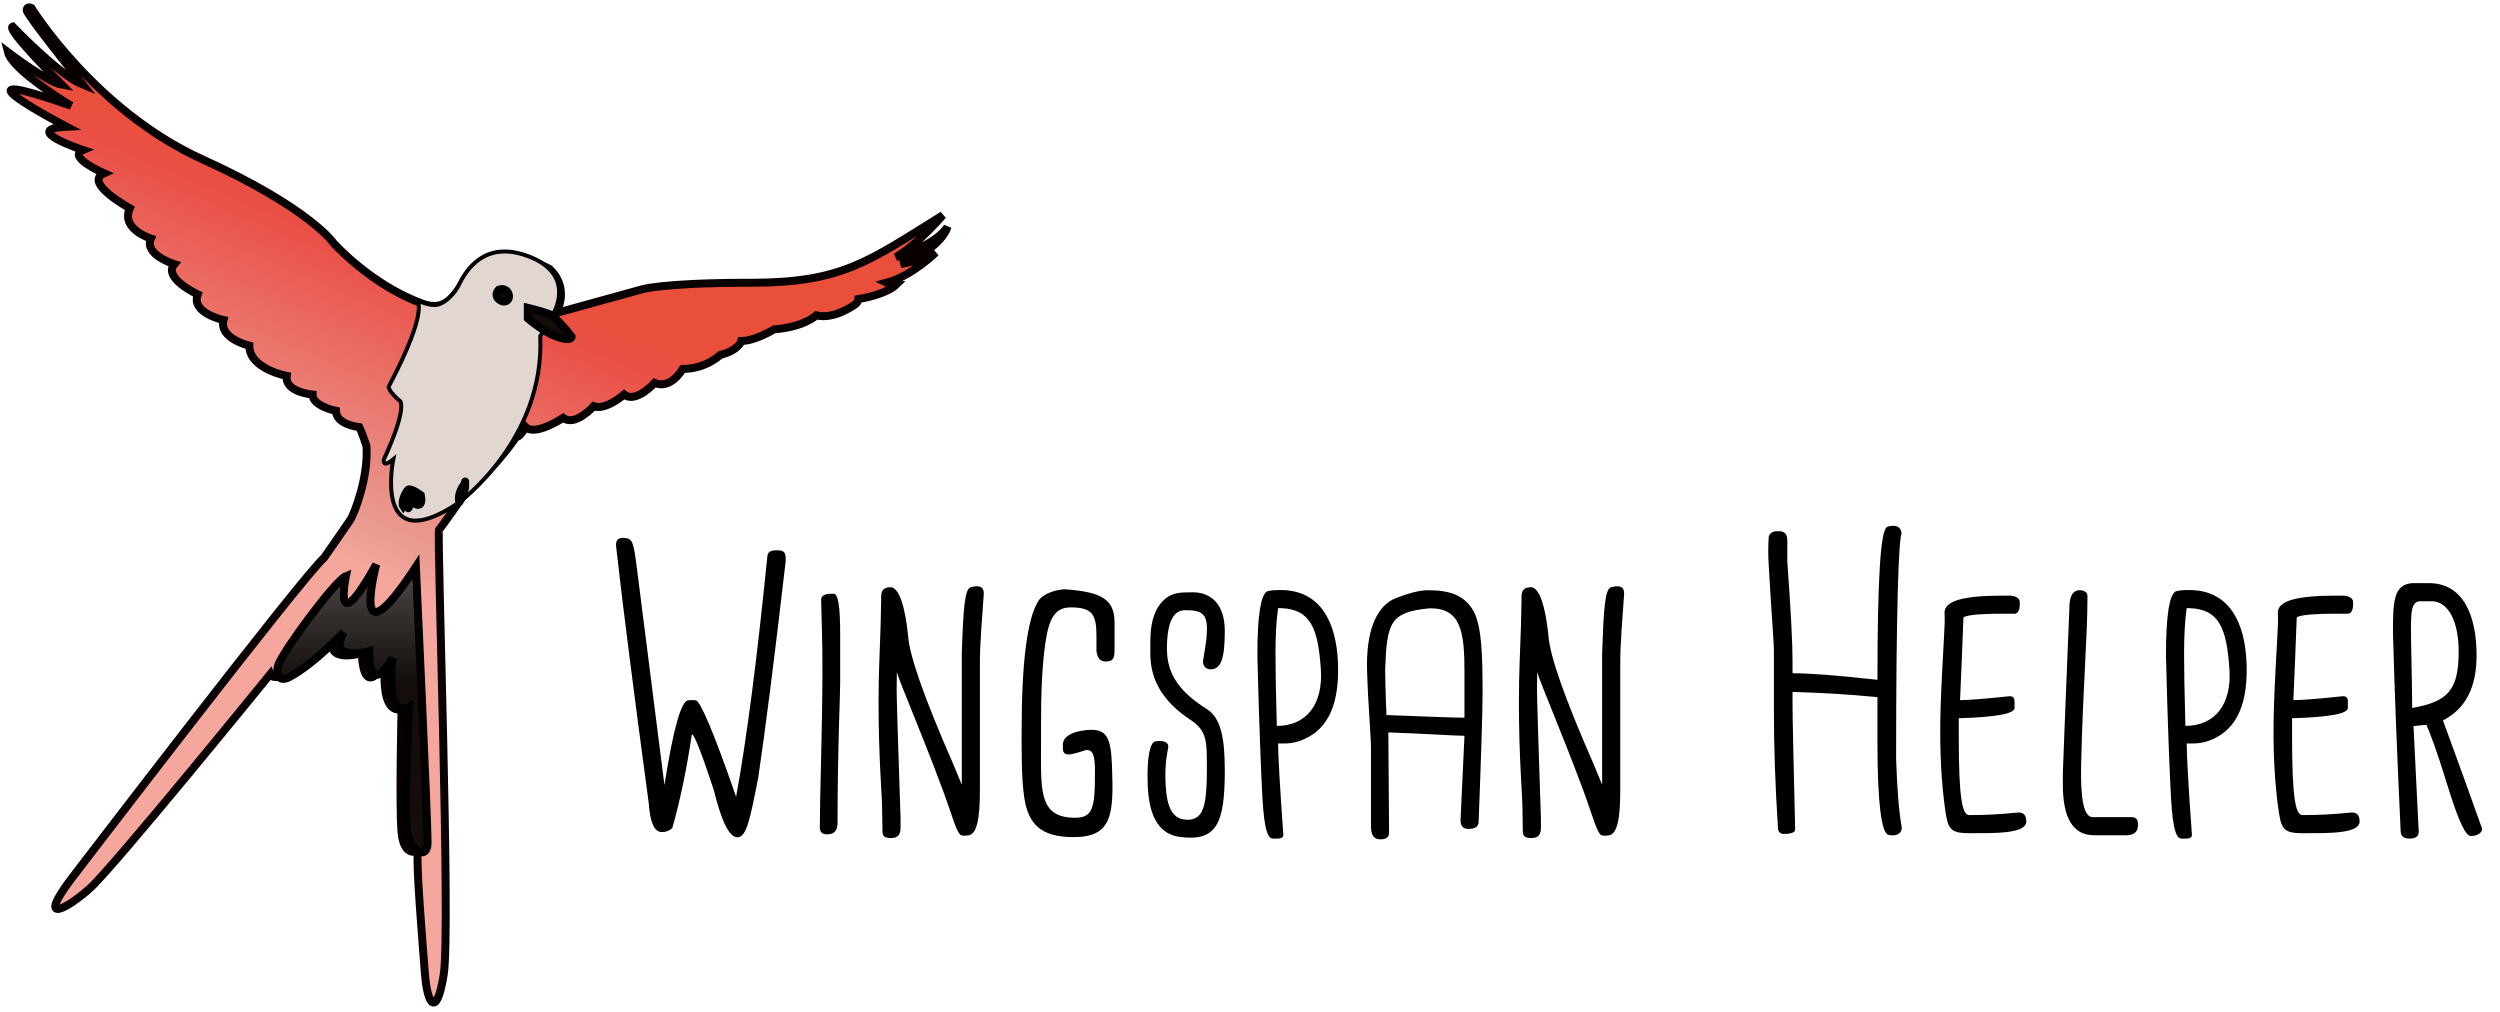
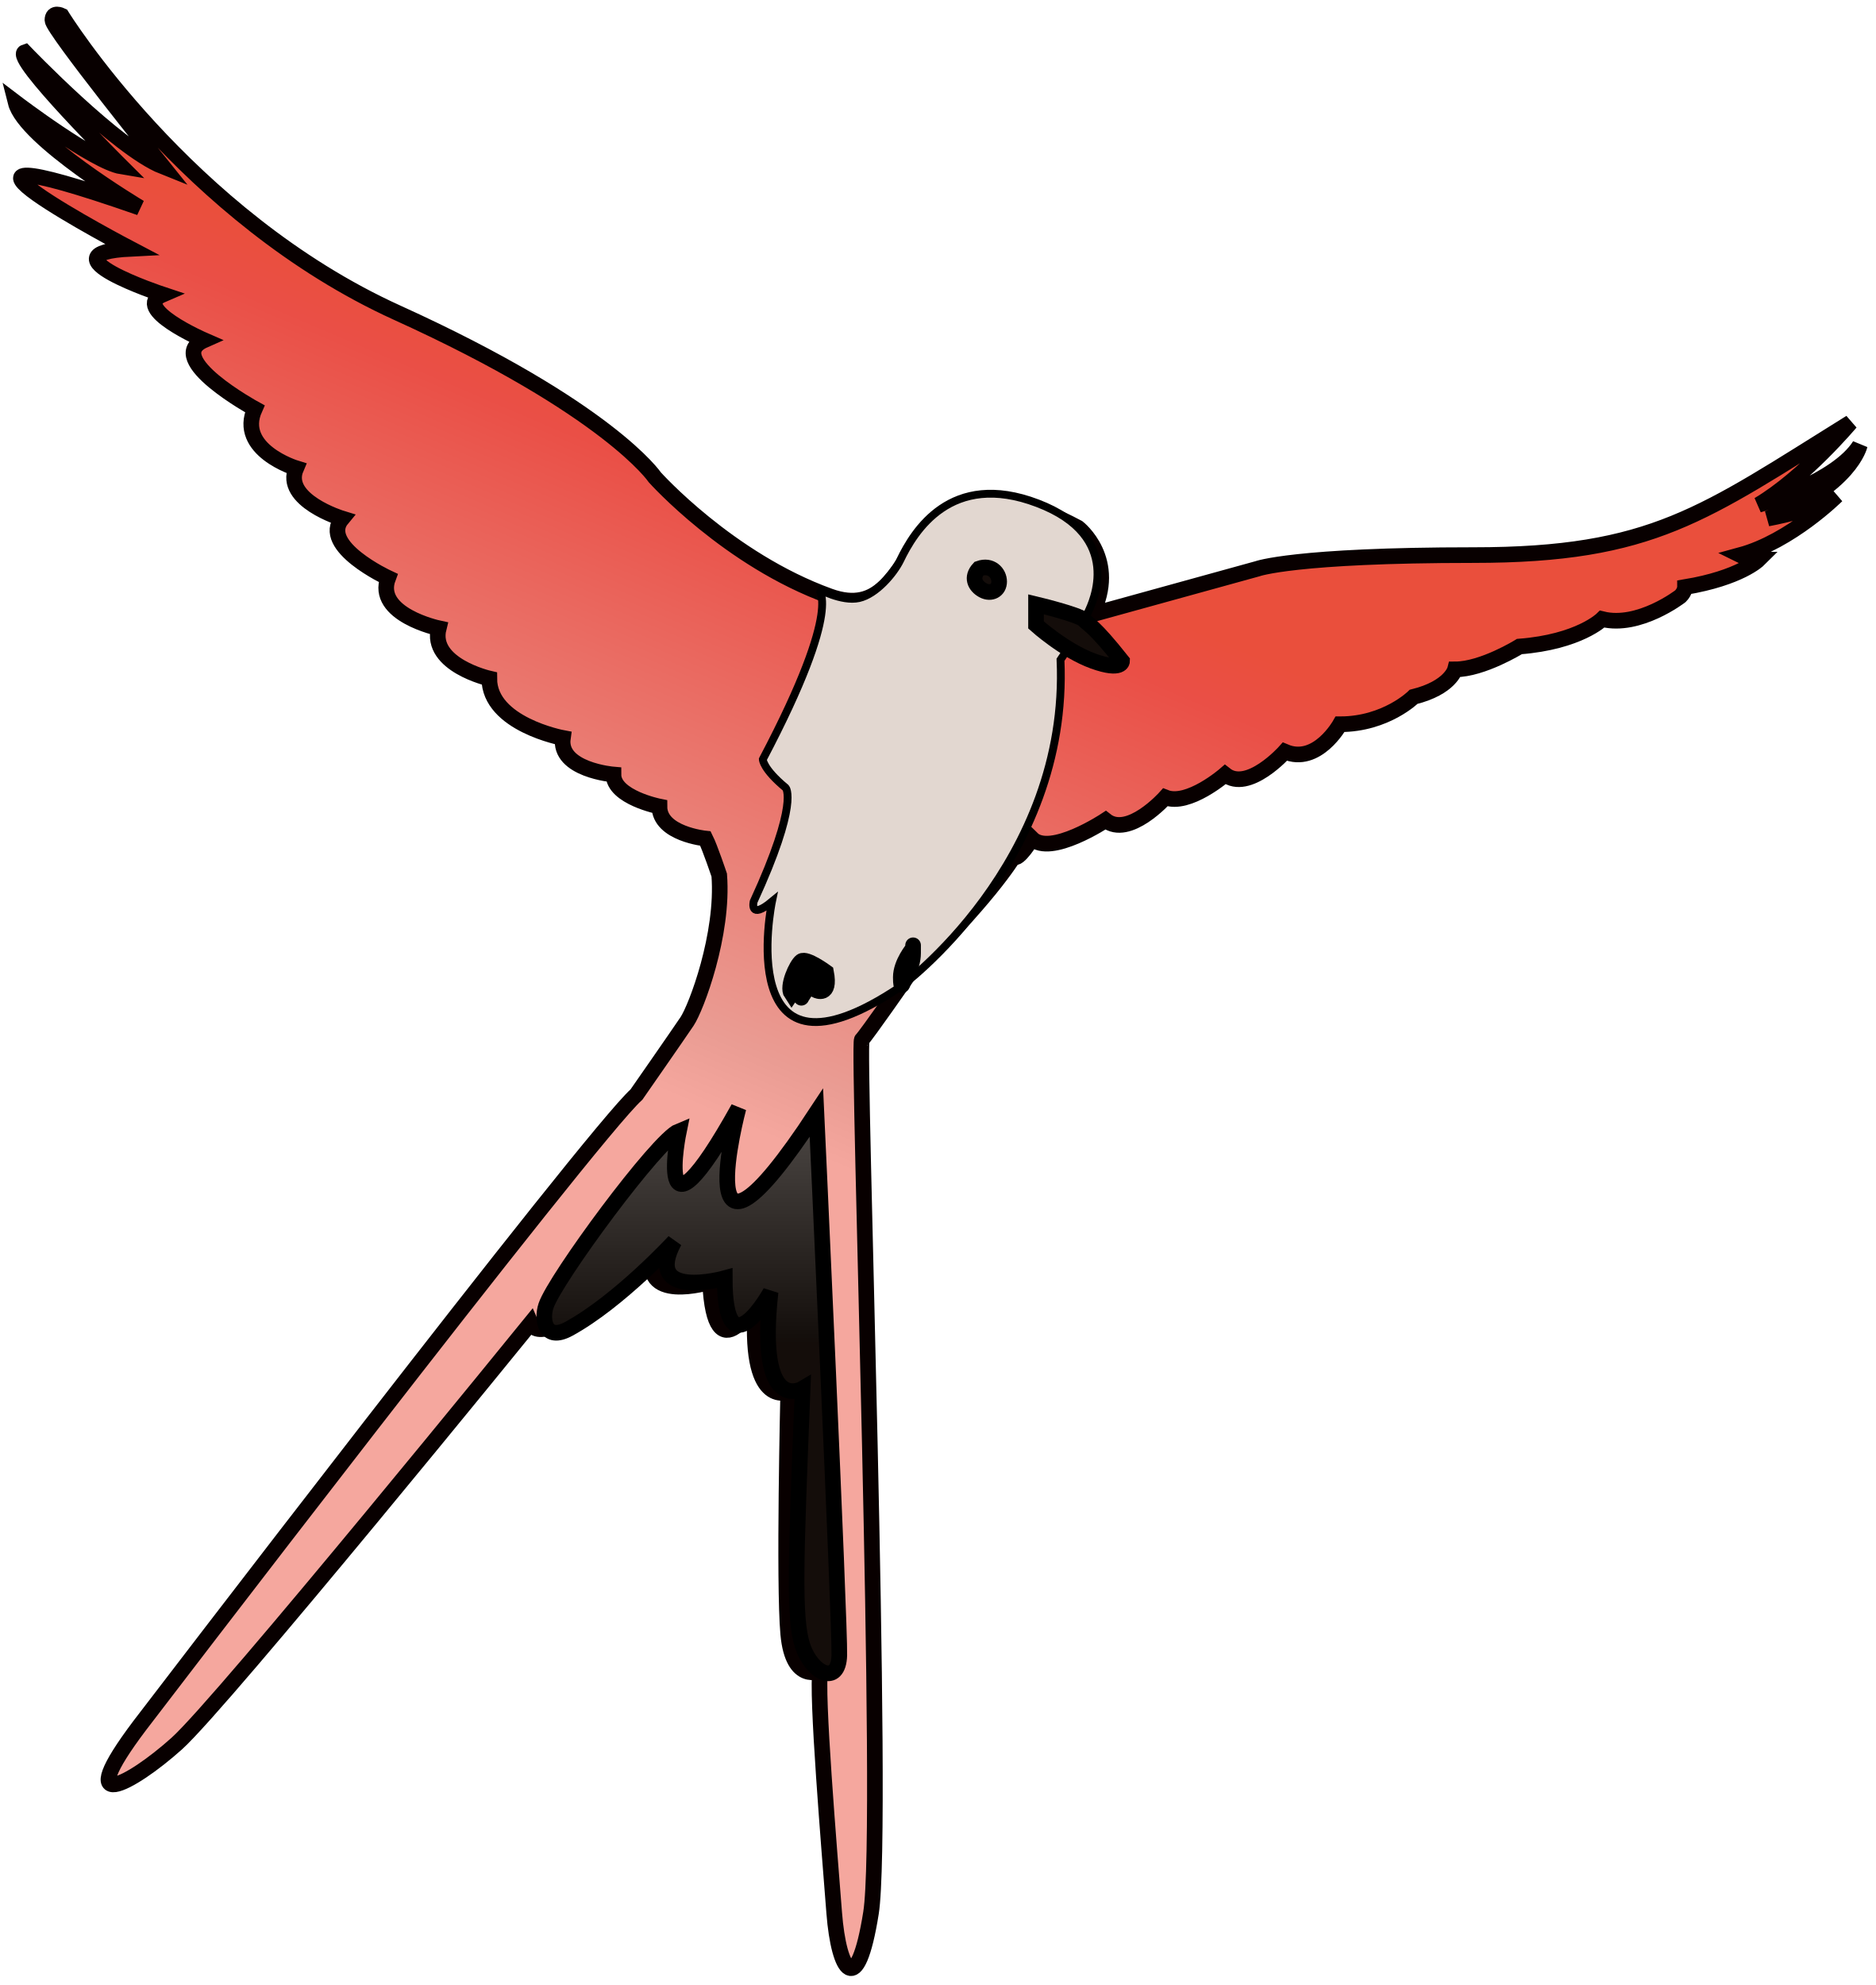
- <svg xmlns="http://www.w3.org/2000/svg" width="314" height="127" viewBox="0 0 314 127" fill="none">
+ <svg xmlns="http://www.w3.org/2000/svg" width="120" height="127" viewBox="0 0 120 127" fill="none">
  <path fill-rule="evenodd" clip-rule="evenodd" d="M3.943 1C3.943 1 11.888 13.87 25.424 20.012C38.96 26.155 41.903 30.542 41.903 30.542C41.903 30.542 46.611 35.807 53.085 38.147C59.559 40.487 56.91 27.325 68.975 33.76C68.975 33.76 71.623 35.807 69.858 39.317L80.451 36.392C80.451 36.392 82.805 35.515 94.282 35.515C105.758 35.515 108.995 32.882 118.411 27.032C118.411 27.032 115.469 30.542 112.526 32.297C112.526 32.297 117.529 30.835 119 28.495C119 28.495 118.411 31.127 113.115 33.175C113.115 33.175 116.352 32.59 117.529 31.712C117.529 31.712 114.586 34.637 111.349 35.515C111.349 35.515 111.938 35.807 112.526 35.807C112.526 35.807 111.349 36.977 107.818 37.562C107.818 37.562 107.818 37.855 107.524 38.147C107.524 38.147 104.875 40.195 102.521 39.61C102.521 39.61 101.05 41.072 97.224 41.365C97.224 41.365 94.87 42.827 93.105 42.827C93.105 42.827 92.811 43.997 90.456 44.582C90.456 44.582 88.691 46.337 85.748 46.337C85.748 46.337 84.277 48.97 82.217 48.092C82.217 48.092 79.863 50.725 78.391 49.555C78.391 49.555 76.037 51.602 74.566 51.017C74.566 51.017 72.212 53.65 70.741 52.48C70.741 52.48 67.21 54.82 66.032 53.65C66.032 53.65 65.15 55.112 64.855 54.82C64.855 54.82 63.09 57.745 58.087 62.425C58.087 62.425 55.439 66.227 55.145 66.519C54.85 66.812 56.616 116.829 55.733 122.387C54.85 127.944 53.673 126.189 53.379 122.387C53.085 118.584 52.202 108.054 52.496 106.884C52.496 106.884 50.731 107.762 50.436 104.544C50.142 101.327 50.436 89.042 50.436 89.042C50.436 89.042 47.788 90.212 48.377 83.192C48.377 83.192 45.728 88.164 45.434 82.022C45.434 82.022 40.726 83.484 41.903 79.974C41.903 79.974 34.84 86.702 33.958 84.654C33.958 84.654 14.242 108.932 11.299 111.564C8.357 114.197 4.531 116.244 8.945 110.394C8.945 110.394 37.783 72.662 40.726 70.029C40.726 70.029 43.374 66.227 43.963 65.35C44.551 64.472 46.317 59.792 46.022 55.99C46.022 55.99 45.434 54.235 45.14 53.65C45.14 53.65 42.197 53.357 42.197 51.602C42.197 51.602 39.254 51.017 39.254 49.555C39.254 49.555 35.723 49.262 36.017 47.215C36.017 47.215 31.309 46.337 31.309 43.412C31.309 43.412 27.484 42.535 28.072 40.195C28.072 40.195 23.953 39.317 24.835 36.977C24.835 36.977 20.421 34.93 21.893 33.175C21.893 33.175 18.067 32.005 18.95 29.957C18.95 29.957 15.125 28.787 16.302 26.155C16.302 26.155 10.416 22.937 13.065 21.767C13.065 21.767 8.357 19.72 10.416 18.842C10.416 18.842 2.471 16.21 8.357 15.917C8.357 15.917 -7.828 7.435 8.945 13.285C8.945 13.285 1.589 8.897 1 6.557C1 6.557 6.002 10.36 7.768 10.652C7.768 10.652 0.706 3.632 1.589 3.34C1.589 3.34 7.474 9.482 10.416 10.652C10.416 10.652 3.354 1.877 3.354 1.292C3.354 0.708 3.943 1 3.943 1Z" fill="#EA4F3C" />
  <path fill-rule="evenodd" clip-rule="evenodd" d="M3.943 1C3.943 1 11.888 13.87 25.424 20.012C38.96 26.155 41.903 30.542 41.903 30.542C41.903 30.542 46.611 35.807 53.085 38.147C59.559 40.487 56.91 27.325 68.975 33.76C68.975 33.76 71.623 35.807 69.858 39.317L80.451 36.392C80.451 36.392 82.805 35.515 94.282 35.515C105.758 35.515 108.995 32.882 118.411 27.032C118.411 27.032 115.469 30.542 112.526 32.297C112.526 32.297 117.529 30.835 119 28.495C119 28.495 118.411 31.127 113.115 33.175C113.115 33.175 116.352 32.59 117.529 31.712C117.529 31.712 114.586 34.637 111.349 35.515C111.349 35.515 111.938 35.807 112.526 35.807C112.526 35.807 111.349 36.977 107.818 37.562C107.818 37.562 107.818 37.855 107.524 38.147C107.524 38.147 104.875 40.195 102.521 39.61C102.521 39.61 101.05 41.072 97.224 41.365C97.224 41.365 94.87 42.827 93.105 42.827C93.105 42.827 92.811 43.997 90.456 44.582C90.456 44.582 88.691 46.337 85.748 46.337C85.748 46.337 84.277 48.97 82.217 48.092C82.217 48.092 79.863 50.725 78.391 49.555C78.391 49.555 76.037 51.602 74.566 51.017C74.566 51.017 72.212 53.65 70.741 52.48C70.741 52.48 67.21 54.82 66.032 53.65C66.032 53.65 65.15 55.112 64.855 54.82C64.855 54.82 63.09 57.745 58.087 62.425C58.087 62.425 55.439 66.227 55.145 66.519C54.85 66.812 56.616 116.829 55.733 122.387C54.85 127.944 53.673 126.189 53.379 122.387C53.085 118.584 52.202 108.054 52.496 106.884C52.496 106.884 50.731 107.762 50.436 104.544C50.142 101.327 50.436 89.042 50.436 89.042C50.436 89.042 47.788 90.212 48.377 83.192C48.377 83.192 45.728 88.164 45.434 82.022C45.434 82.022 40.726 83.484 41.903 79.974C41.903 79.974 34.84 86.702 33.958 84.654C33.958 84.654 14.242 108.932 11.299 111.564C8.357 114.197 4.531 116.244 8.945 110.394C8.945 110.394 37.783 72.662 40.726 70.029C40.726 70.029 43.374 66.227 43.963 65.35C44.551 64.472 46.317 59.792 46.022 55.99C46.022 55.99 45.434 54.235 45.14 53.65C45.14 53.65 42.197 53.357 42.197 51.602C42.197 51.602 39.254 51.017 39.254 49.555C39.254 49.555 35.723 49.262 36.017 47.215C36.017 47.215 31.309 46.337 31.309 43.412C31.309 43.412 27.484 42.535 28.072 40.195C28.072 40.195 23.953 39.317 24.835 36.977C24.835 36.977 20.421 34.93 21.893 33.175C21.893 33.175 18.067 32.005 18.95 29.957C18.95 29.957 15.125 28.787 16.302 26.155C16.302 26.155 10.416 22.937 13.065 21.767C13.065 21.767 8.357 19.72 10.416 18.842C10.416 18.842 2.471 16.21 8.357 15.917C8.357 15.917 -7.828 7.435 8.945 13.285C8.945 13.285 1.589 8.897 1 6.557C1 6.557 6.002 10.36 7.768 10.652C7.768 10.652 0.706 3.632 1.589 3.34C1.589 3.34 7.474 9.482 10.416 10.652C10.416 10.652 3.354 1.877 3.354 1.292C3.354 0.708 3.943 1 3.943 1Z" fill="url(#paint0_linear)" style="mix-blend-mode:lighten" />
  <path fill-rule="evenodd" clip-rule="evenodd" d="M3.943 1C3.943 1 11.888 13.87 25.424 20.012C38.96 26.155 41.903 30.542 41.903 30.542C41.903 30.542 46.611 35.807 53.085 38.147C59.559 40.487 56.91 27.325 68.975 33.76C68.975 33.76 71.623 35.807 69.858 39.317L80.451 36.392C80.451 36.392 82.805 35.515 94.282 35.515C105.758 35.515 108.995 32.882 118.411 27.032C118.411 27.032 115.469 30.542 112.526 32.297C112.526 32.297 117.529 30.835 119 28.495C119 28.495 118.411 31.127 113.115 33.175C113.115 33.175 116.352 32.59 117.529 31.712C117.529 31.712 114.586 34.637 111.349 35.515C111.349 35.515 111.938 35.807 112.526 35.807C112.526 35.807 111.349 36.977 107.818 37.562C107.818 37.562 107.818 37.855 107.524 38.147C107.524 38.147 104.875 40.195 102.521 39.61C102.521 39.61 101.05 41.072 97.224 41.365C97.224 41.365 94.87 42.827 93.105 42.827C93.105 42.827 92.811 43.997 90.456 44.582C90.456 44.582 88.691 46.337 85.748 46.337C85.748 46.337 84.277 48.97 82.217 48.092C82.217 48.092 79.863 50.725 78.391 49.555C78.391 49.555 76.037 51.602 74.566 51.017C74.566 51.017 72.212 53.65 70.741 52.48C70.741 52.48 67.21 54.82 66.032 53.65C66.032 53.65 65.15 55.112 64.855 54.82C64.855 54.82 63.09 57.745 58.087 62.425C58.087 62.425 55.439 66.227 55.145 66.519C54.85 66.812 56.616 116.829 55.733 122.387C54.85 127.944 53.673 126.189 53.379 122.387C53.085 118.584 52.202 108.054 52.496 106.884C52.496 106.884 50.731 107.762 50.436 104.544C50.142 101.327 50.436 89.042 50.436 89.042C50.436 89.042 47.788 90.212 48.377 83.192C48.377 83.192 45.728 88.164 45.434 82.022C45.434 82.022 40.726 83.484 41.903 79.974C41.903 79.974 34.84 86.702 33.958 84.654C33.958 84.654 14.242 108.932 11.299 111.564C8.357 114.197 4.531 116.244 8.945 110.394C8.945 110.394 37.783 72.662 40.726 70.029C40.726 70.029 43.374 66.227 43.963 65.35C44.551 64.472 46.317 59.792 46.022 55.99C46.022 55.99 45.434 54.235 45.14 53.65C45.14 53.65 42.197 53.357 42.197 51.602C42.197 51.602 39.254 51.017 39.254 49.555C39.254 49.555 35.723 49.262 36.017 47.215C36.017 47.215 31.309 46.337 31.309 43.412C31.309 43.412 27.484 42.535 28.072 40.195C28.072 40.195 23.953 39.317 24.835 36.977C24.835 36.977 20.421 34.93 21.893 33.175C21.893 33.175 18.067 32.005 18.95 29.957C18.95 29.957 15.125 28.787 16.302 26.155C16.302 26.155 10.416 22.937 13.065 21.767C13.065 21.767 8.357 19.72 10.416 18.842C10.416 18.842 2.471 16.21 8.357 15.917C8.357 15.917 -7.828 7.435 8.945 13.285C8.945 13.285 1.589 8.897 1 6.557C1 6.557 6.002 10.36 7.768 10.652C7.768 10.652 0.706 3.632 1.589 3.34C1.589 3.34 7.474 9.482 10.416 10.652C10.416 10.652 3.354 1.877 3.354 1.292C3.354 0.708 3.943 1 3.943 1Z" stroke="#080000" />
  <path fill-rule="evenodd" clip-rule="evenodd" d="M34.938 83.544C35.505 81.835 42.073 72.915 43.442 72.366C43.442 72.366 41.682 80.897 47.254 70.895C47.254 70.895 43.735 84.132 52.239 71.19C52.239 71.19 53.757 103.916 53.705 105.9C53.654 107.884 51.946 107.077 51.359 105.312C50.773 103.547 50.92 99.85 51.359 88.839C51.359 88.839 48.427 90.604 49.307 82.662C49.307 82.662 46.374 87.957 46.374 81.779C46.374 81.779 41.096 83.25 43.148 79.426C43.148 79.426 39.63 83.25 36.404 85.015C34.867 85.856 34.644 84.427 34.938 83.544Z" fill="#140D0A" />
  <path fill-rule="evenodd" clip-rule="evenodd" d="M34.938 83.544C35.505 81.835 42.073 72.915 43.442 72.366C43.442 72.366 41.682 80.897 47.254 70.895C47.254 70.895 43.735 84.132 52.239 71.19C52.239 71.19 53.757 103.916 53.705 105.9C53.654 107.884 51.946 107.077 51.359 105.312C50.773 103.547 50.92 99.85 51.359 88.839C51.359 88.839 48.427 90.604 49.307 82.662C49.307 82.662 46.374 87.957 46.374 81.779C46.374 81.779 41.096 83.25 43.148 79.426C43.148 79.426 39.63 83.25 36.404 85.015C34.867 85.856 34.644 84.427 34.938 83.544Z" fill="url(#paint1_linear)" fill-opacity="0.5" style="mix-blend-mode:lighten" />
  <path fill-rule="evenodd" clip-rule="evenodd" d="M34.938 83.544C35.505 81.835 42.073 72.915 43.442 72.366C43.442 72.366 41.682 80.897 47.254 70.895C47.254 70.895 43.735 84.132 52.239 71.19C52.239 71.19 53.757 103.916 53.705 105.9C53.654 107.884 51.946 107.077 51.359 105.312C50.773 103.547 50.92 99.85 51.359 88.839C51.359 88.839 48.427 90.604 49.307 82.662C49.307 82.662 46.374 87.957 46.374 81.779C46.374 81.779 41.096 83.25 43.148 79.426C43.148 79.426 39.63 83.25 36.404 85.015C34.867 85.856 34.644 84.427 34.938 83.544Z" stroke="black" />
  <path fill-rule="evenodd" clip-rule="evenodd" d="M52.327 37.66C52.327 37.66 54.085 38.57 48.81 48.582C48.81 48.582 48.81 49.189 50.275 50.403C50.275 50.403 51.154 51.313 48.224 57.684C48.224 57.684 47.931 58.898 49.396 57.684C49.396 57.684 46.759 70.426 57.602 63.145C57.602 63.145 68.445 55.257 67.859 42.211C67.859 42.211 68.445 41.301 68.738 40.997C69.031 40.694 69.324 39.784 69.617 39.177C69.91 38.57 71.962 34.323 66.394 32.199C60.825 30.075 58.481 34.019 57.602 35.84C57.203 36.665 56.071 38.02 54.964 38.267C53.858 38.514 52.327 37.66 52.327 37.66Z" fill="#E2D7D0" stroke="black" stroke-width="0.5" />
  <path fill-rule="evenodd" clip-rule="evenodd" d="M66.293 38.663C66.293 38.663 69.047 39.324 69.353 39.655C69.659 39.985 69.964 39.985 71.8 42.3C71.8 42.3 71.8 42.961 69.964 42.3C68.129 41.638 66.293 39.985 66.293 39.985V38.663Z" fill="#140D0A" stroke="black" />
  <path fill-rule="evenodd" clip-rule="evenodd" d="M51.277 61.499C50.962 61.731 50.33 63.124 50.646 63.588L51.277 62.659C51.277 62.659 51.277 64.052 51.277 63.82C51.277 63.82 51.909 62.892 51.909 62.659C51.909 62.659 52.54 63.124 52.224 63.356C52.224 63.356 53.171 63.82 52.856 62.195C52.856 62.195 51.593 61.267 51.277 61.499Z" fill="#140D0A" stroke="black" />
  <path fill-rule="evenodd" clip-rule="evenodd" d="M58.426 60.675C58.426 60.675 57.64 61.6 57.64 62.524C57.64 63.449 57.797 62.833 57.797 62.833C57.797 62.833 58.426 61.908 58.426 60.983C58.426 60.059 58.426 60.675 58.426 60.675Z" fill="#140D0A" stroke="black" />
  <path fill-rule="evenodd" clip-rule="evenodd" d="M62.642 36.378C63.417 36.1 63.933 36.656 63.933 37.212C63.933 37.768 63.417 38.045 62.9 37.768C62.383 37.49 62.125 36.934 62.642 36.378Z" fill="#140D0A" stroke="black" />
-   <path d="M92.617 105.164C93.742 105.164 94.188 103.055 95.242 97.617C96.109 91.828 97.258 82.781 98.688 70.43C98.688 69.68 98.688 69.117 97.703 69.117C97.164 69.117 96.508 69.117 96.391 69.773C95.078 82.852 93.766 92.953 92.453 100.078C89.641 91.945 87.953 88.031 87.391 87.961C87.062 87.914 86.758 87.914 86.406 87.961C85.609 88.078 84.625 91.125 83.453 98.602L80.125 72.398C79.703 69.141 79.609 67.828 78.859 67.641C77.781 67.383 77.289 67.711 77.383 68.625C78.25 76.383 79.633 87.141 81.484 100.898C81.648 103.312 82.188 104.508 83.125 104.508C83.641 104.508 83.992 104.367 84.438 104.016C85.422 100.57 86.242 96.633 86.898 92.227C87.203 92.227 88.117 94.57 89.664 99.258C90.625 103.195 91.609 105.164 92.617 105.164ZM103.767 104.789H103.931C104.775 104.789 105.197 104.32 105.197 103.359C105.197 93.773 105.525 87.609 105.525 85.805V79.523C105.525 76.219 105.267 74.578 104.728 74.578H104.259C103.65 74.578 103.087 74.836 103.134 75.375C103.181 77.977 103.322 80.602 103.298 84.844C103.251 92.742 102.97 100.078 102.97 103.992C102.97 104.742 103.626 104.789 103.767 104.789ZM111.987 105.258C112.831 105.234 113.112 104.766 113.112 103.945V102.82C112.784 93.094 112.62 87.703 112.62 86.648L112.643 84.422C113.182 86.18 115.62 91.711 118.409 99.211C119.745 102.82 120.167 104.789 120.799 104.93C121.01 104.977 121.198 104.977 121.596 104.93C122.721 104.812 123.073 102.75 123.073 99.375V83.695C123.073 80.461 123.354 77.836 123.565 74.578C123.565 73.781 123.167 73.43 121.924 73.758C121.151 73.969 120.987 76.523 120.799 82.078V98.555L119.651 95.789C116.065 87.609 114.19 82.266 114.049 79.758C113.651 76.031 112.948 74.016 111.987 73.758H111.823C111.049 73.758 110.674 74.133 110.674 74.906V75.398C110.674 75.75 110.651 76.828 110.604 78.586C110.51 81.773 110.346 84.422 110.346 88.125C110.346 95.133 110.768 99.586 110.792 101.508L110.838 104.438C110.838 105 111.096 105.281 111.987 105.258ZM134.808 105.141C139.683 105.141 139.918 102.398 139.66 96.07C139.519 92.508 138.933 91.5 136.59 91.688C134.48 91.852 133.496 92.648 133.496 93.492V94.125C133.566 94.664 133.847 94.852 134.644 94.711C135.113 94.617 135.699 94.43 136.449 94.195C137.152 94.195 137.527 94.594 137.527 96.797C137.527 101.578 137.34 102.844 134.644 102.703C130.379 102.492 130.754 99.023 130.754 92.977V91.031C130.754 86.883 130.894 83.508 131.293 80.812C131.738 77.789 132.418 76.289 134.48 76.289C137.152 76.289 137.715 77.133 137.715 79.852V81.797C137.832 82.664 138.207 83.086 138.863 83.086C140.012 83.086 139.988 82.43 139.988 81.305V78.234C139.988 75.258 138.394 74.367 133.824 74.016C132.769 74.016 131.035 74.508 130.426 75.469C129.019 77.695 128.316 83.156 128.316 91.852C128.316 93.914 128.269 97.664 128.644 100.148C129.137 103.477 130.707 105.141 134.808 105.141ZM148.185 105.117C152.778 105.727 153.833 103.5 153.833 96.82C153.833 92.953 153.435 90.234 151.583 89.062C148.442 87.07 146.567 84.938 146.567 81.492C146.567 78.258 147.317 76.641 148.841 76.641C150.974 76.641 151.677 77.062 151.583 79.383C151.513 80.93 151.255 81.867 151.091 83.109C151.091 83.484 151.349 84.07 152.052 84.07C153.341 84.07 153.833 82.781 153.833 79.242C153.833 75.984 152.192 74.391 149.802 74.391C148.138 74.391 147.411 74.461 146.567 75.047C145.255 75.984 144.482 77.742 144.482 80.531V82.125C144.482 85.617 146.286 88.266 149.474 90.375C151.63 91.805 151.583 93.047 151.583 96.656C151.583 101.227 151.138 102.961 149.146 102.961C147.317 102.961 146.567 101.508 146.403 98.602C146.239 95.695 146.708 94.148 146.732 93.914C146.825 93.188 146.122 92.953 145.114 93.117C144.482 93.211 144.013 94.969 144.153 98.602C144.317 103.055 145.911 104.812 148.185 105.117ZM159.873 105.328H160.53C160.858 105.328 161.233 105.164 161.186 104.836C160.741 98.695 160.53 94.711 160.53 93.375C161.092 93.375 162.1 93.469 163.295 93.047C166.272 91.969 168.264 89.273 168.053 83.344C167.866 78.07 165.803 74.109 160.858 74.109C160.389 74.109 159.475 74.109 159.077 74.32C158.373 74.859 157.928 77.086 157.928 82.406C158.162 91.969 158.42 97.289 158.491 98.812C158.678 103.125 159.006 105.328 159.873 105.328ZM160.366 91.172C160.248 86.953 160.202 83.93 160.202 82.078C160.202 79.711 160.319 77.812 160.53 76.383H160.858C164.608 76.5 165.545 78.891 165.897 84.023C166.202 88.43 164.116 91.172 160.366 91.172ZM173.343 105.422C174.304 105.422 174.445 105.023 174.468 104.602L174.375 91.992C179.203 92.156 182.695 92.414 183.937 92.414L183.445 102.984C183.445 103.477 183.539 104.109 184.406 104.109C185.226 104.109 185.718 103.898 185.718 103.148C186.047 94.594 186.211 89.227 186.211 87C186.211 82.148 186.093 78.586 185.062 76.734C183.937 74.742 182.039 74.133 179.367 74.133C178.265 74.133 176.812 74.508 174.961 75.281C172.781 76.406 171.562 79.406 171.703 84.234C171.843 88.898 172.195 92.227 172.195 94.172V103.781C172.195 104.883 172.57 105.422 173.343 105.422ZM183.937 90.141C182.836 90.141 179.554 90.023 174.14 89.812C174.023 87.352 173.976 84.656 173.976 84.07C174.187 78.211 174.586 76.875 179.531 76.406H179.695C183.515 76.406 183.937 79.43 183.937 84.398V90.141ZM192.415 105.258C193.259 105.234 193.54 104.766 193.54 103.945V102.82C193.212 93.094 193.048 87.703 193.048 86.648L193.071 84.422C193.61 86.18 196.048 91.711 198.837 99.211C200.173 102.82 200.595 104.789 201.228 104.93C201.438 104.977 201.626 104.977 202.024 104.93C203.149 104.812 203.501 102.75 203.501 99.375V83.695C203.501 80.461 203.782 77.836 203.993 74.578C203.993 73.781 203.595 73.43 202.353 73.758C201.579 73.969 201.415 76.523 201.228 82.078V98.555L200.079 95.789C196.493 87.609 194.618 82.266 194.478 79.758C194.079 76.031 193.376 74.016 192.415 73.758H192.251C191.478 73.758 191.103 74.133 191.103 74.906V75.398C191.103 75.75 191.079 76.828 191.032 78.586C190.938 81.773 190.774 84.422 190.774 88.125C190.774 95.133 191.196 99.586 191.22 101.508L191.267 104.438C191.267 105 191.524 105.281 192.415 105.258ZM237.988 104.906C238.48 104.836 238.996 104.438 238.832 103.734C238.48 101.766 238.269 98.93 238.152 95.227C238.152 76.453 238.48 67.688 238.832 67.055C238.832 66.234 238.175 66.047 237.988 66.047H237.66C237.402 66.047 237.191 66.094 236.98 66.211C236.207 66.727 235.808 72.609 235.808 85.383C230.722 84.82 227.371 84.562 225.144 84.562V83.062C225.144 80.836 224.933 76.664 224.488 70.547V68.039C224.488 67.453 224.441 66.844 223.644 66.727H222.988C222.238 66.844 222.144 67.406 222.144 67.547C222.074 68.648 222.074 69.609 222.144 70.875C222.496 77.133 222.8 80.672 222.8 81.562V89.227C222.8 93.68 222.964 98.625 223.316 104.062C223.316 104.602 223.808 104.742 223.972 104.742C224.769 104.742 225.496 104.648 225.472 104.133C225.261 95.625 225.144 90.141 225.144 88.57V86.906C228.707 87 232.246 87.211 235.808 87.562V93.398C235.808 101.062 236.347 104.578 237.144 104.836C237.496 104.953 237.707 104.93 237.988 104.906ZM247.333 104.648C250.497 104.648 254.505 104.742 254.505 103.172C254.505 102.422 254.177 102.047 253.52 102.047C251.177 102.281 249.442 102.375 247.333 102.375C246.466 102.375 246.02 100.336 246.02 92.508V90.211C250.684 90.07 253.028 89.648 253.028 88.922V88.102C253.028 87.422 252.559 87.445 252.395 87.445C249.278 87.773 247.216 87.938 246.184 87.938C246.302 84.938 246.512 80.625 246.606 77.578C246.887 77.18 249.536 77.086 250.919 77.086H253.028C253.473 77.086 253.684 76.547 253.684 75.961V75.633C253.708 75.047 252.958 74.812 252.395 74.812H251.575C246.794 74.812 244.075 75.398 244.239 77.086C244.356 78.305 243.958 82.406 243.747 88.664C243.536 94.734 243.958 99 244.239 101.133C244.614 104.086 244.825 104.648 247.333 104.648ZM263.006 104.906H267.061C268.045 104.906 268.537 104.461 268.537 103.594C268.537 102.938 268.303 102.633 267.717 102.633H262.842C261.74 102.633 261.295 100.43 261.389 96.094C261.623 85.898 262.186 80.344 262.186 74.789C262.115 74.789 262.303 74.297 261.365 74.133H261.201C260.334 74.133 259.912 74.883 259.912 76.406C259.373 89.812 259.092 96.703 259.092 97.102V98.555C259.092 102.797 260.404 104.906 263.006 104.906ZM273.992 105.328H274.648C274.976 105.328 275.351 105.164 275.304 104.836C274.859 98.695 274.648 94.711 274.648 93.375C275.21 93.375 276.218 93.469 277.413 93.047C280.39 91.969 282.382 89.273 282.171 83.344C281.984 78.07 279.921 74.109 274.976 74.109C274.507 74.109 273.593 74.109 273.195 74.32C272.492 74.859 272.046 77.086 272.046 82.406C272.281 91.969 272.538 97.289 272.609 98.812C272.796 103.125 273.124 105.328 273.992 105.328ZM274.484 91.172C274.367 86.953 274.32 83.93 274.32 82.078C274.32 79.711 274.437 77.812 274.648 76.383H274.976C278.726 76.5 279.663 78.891 280.015 84.023C280.32 88.43 278.234 91.172 274.484 91.172ZM289.196 104.648C292.36 104.648 296.368 104.742 296.368 103.172C296.368 102.422 296.04 102.047 295.383 102.047C293.04 102.281 291.305 102.375 289.196 102.375C288.329 102.375 287.883 100.336 287.883 92.508V90.211C292.548 90.07 294.891 89.648 294.891 88.922V88.102C294.891 87.422 294.423 87.445 294.258 87.445C291.141 87.773 289.079 87.938 288.048 87.938C288.165 84.938 288.376 80.625 288.469 77.578C288.751 77.18 291.399 77.086 292.782 77.086H294.891C295.337 77.086 295.548 76.547 295.548 75.961V75.633C295.571 75.047 294.821 74.812 294.258 74.812H293.438C288.657 74.812 285.938 75.398 286.102 77.086C286.219 78.305 285.821 82.406 285.61 88.664C285.399 94.734 285.821 99 286.102 101.133C286.477 104.086 286.688 104.648 289.196 104.648ZM302.666 105.328C303.369 105.328 303.814 105.047 303.791 104.461L303.135 91.195L304.752 91.031C305.127 91.852 306.018 94.125 307.353 98.484C308.994 103.875 309.744 104.719 310.096 104.93C310.307 105.047 310.588 105 310.916 104.93C311.338 104.836 311.9 104.414 311.713 103.969C308.596 95.203 306.955 90.867 306.838 90.492C309.744 88.969 311.057 86.273 311.057 82.289C311.057 77.508 309.486 73.242 305.08 73.242H302.924C300.603 73.477 300.557 75.586 300.557 79.547C300.768 87.094 301.096 95.344 301.518 104.297C301.518 105 301.869 105.328 302.666 105.328ZM302.971 88.922C302.971 87.844 302.924 84.984 302.83 80.367C302.83 79.406 302.783 78.328 302.877 77.133C302.971 76.055 303.299 75.516 303.955 75.516H305.572C307.564 75.656 308.807 78.117 308.807 81.82C308.807 86.648 307.494 88.125 302.971 88.922Z" fill="black" />
  <defs>
    <linearGradient id="paint0_linear" x1="64.521" y1="79.056" x2="85.274" y2="30.457" gradientUnits="userSpaceOnUse">
      <stop stop-color="white" stop-opacity="0.5" />
      <stop offset="1" stop-opacity="0.5" />
    </linearGradient>
    <linearGradient id="paint1_linear" x1="40.141" y1="70.895" x2="40.141" y2="86.7" gradientUnits="userSpaceOnUse">
      <stop stop-color="white" stop-opacity="0.5" />
      <stop offset="1" stop-opacity="0.5" />
    </linearGradient>
  </defs>
</svg>
